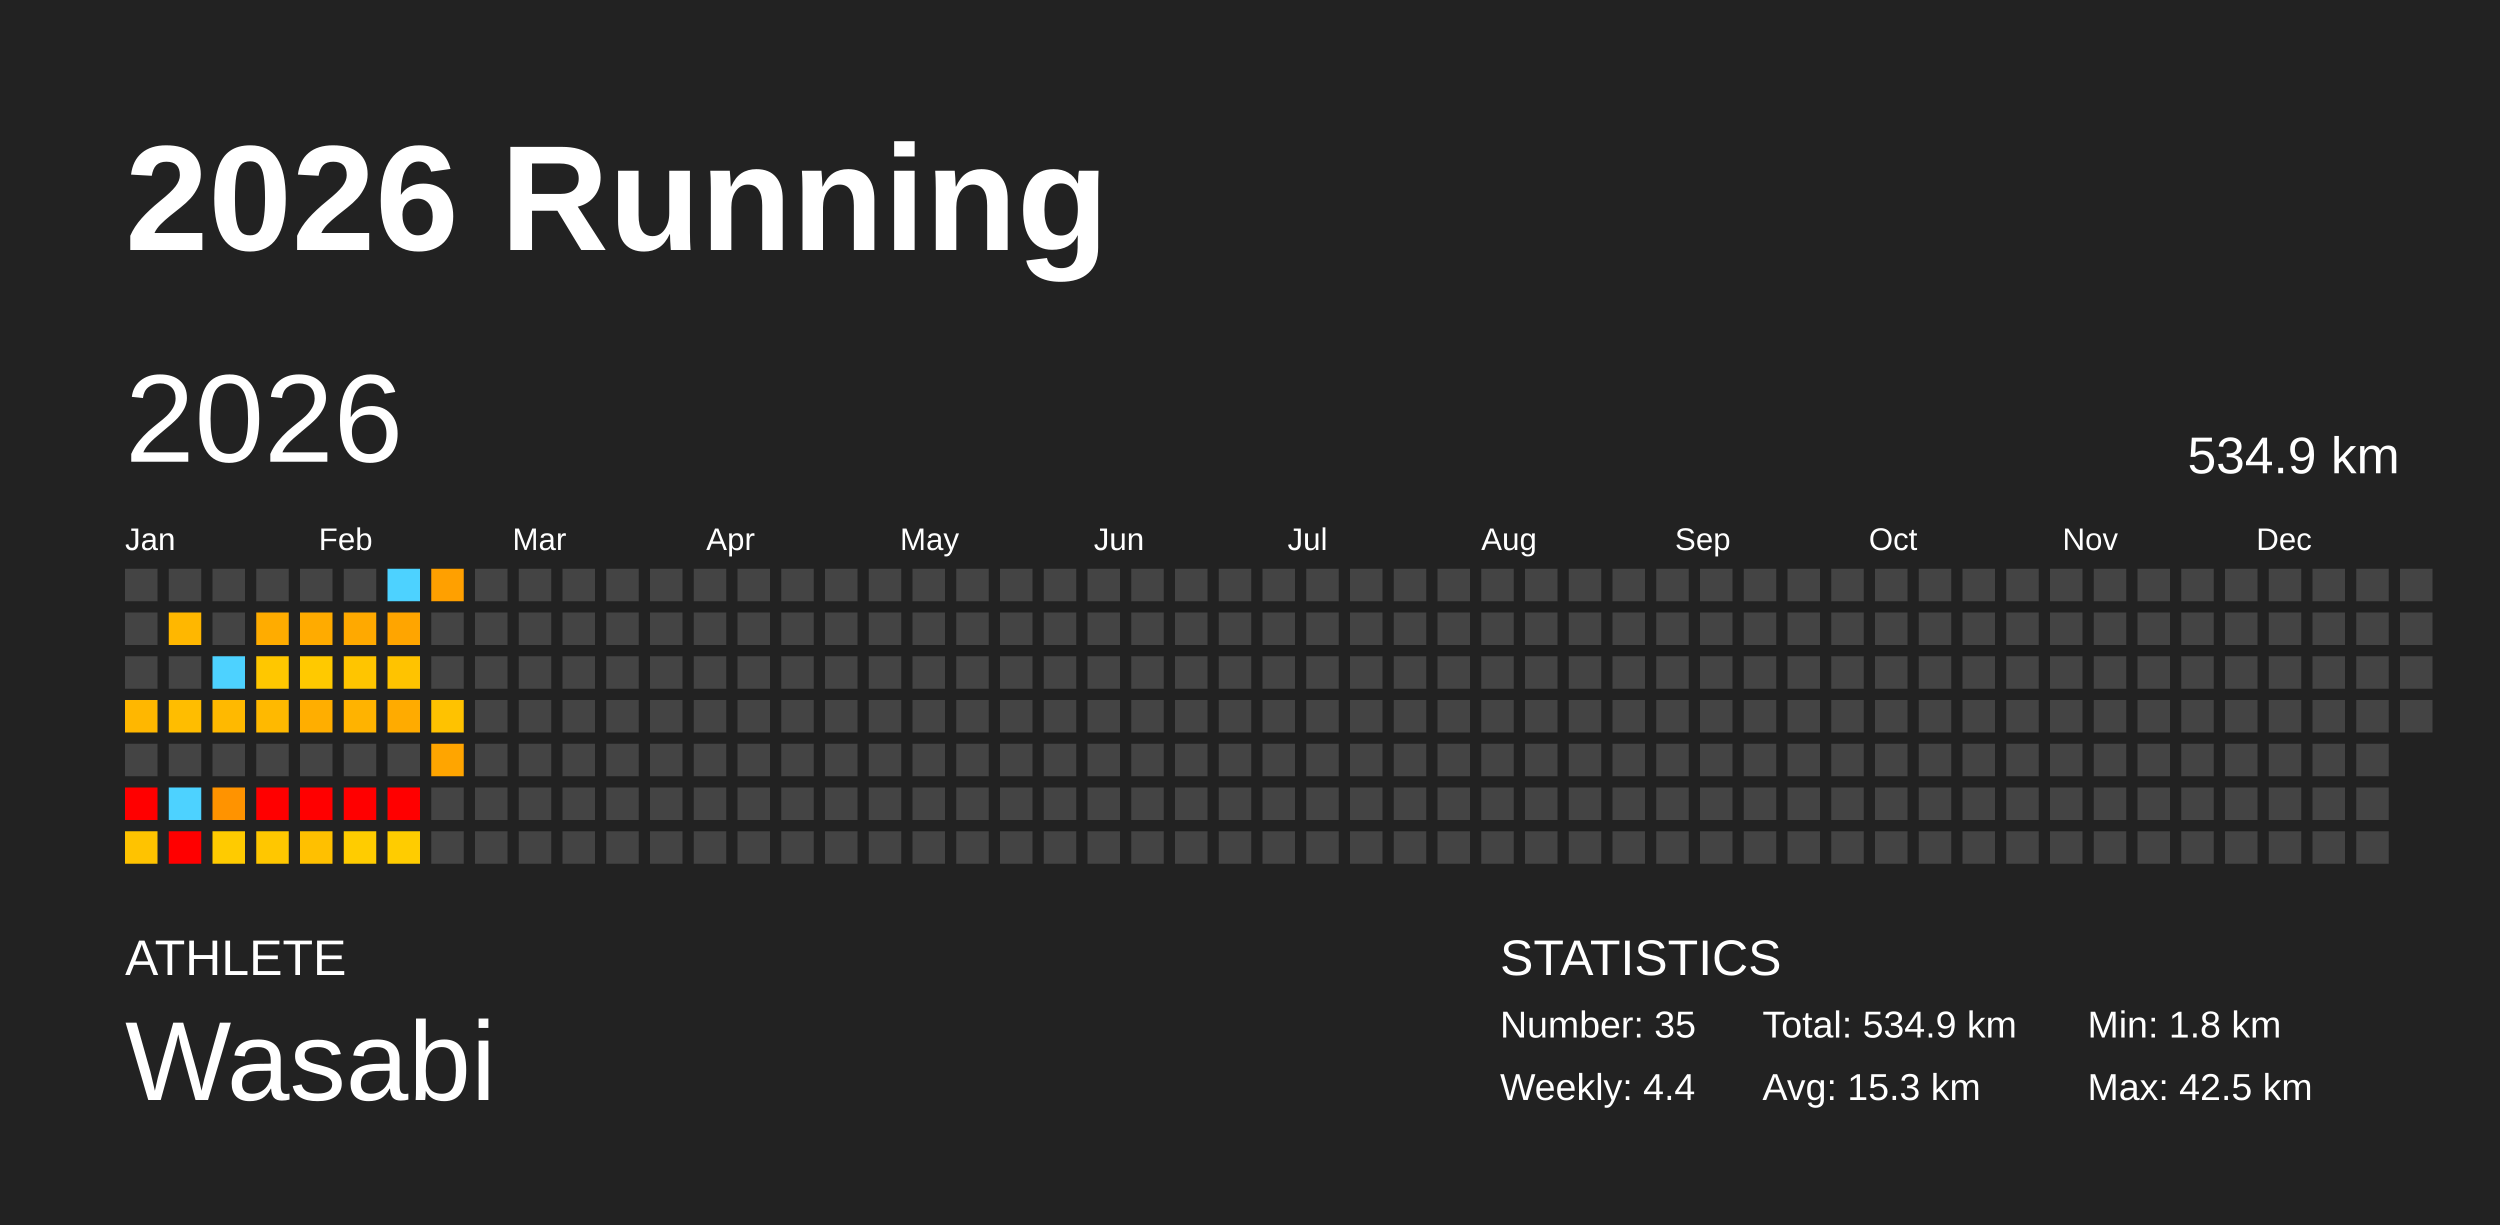
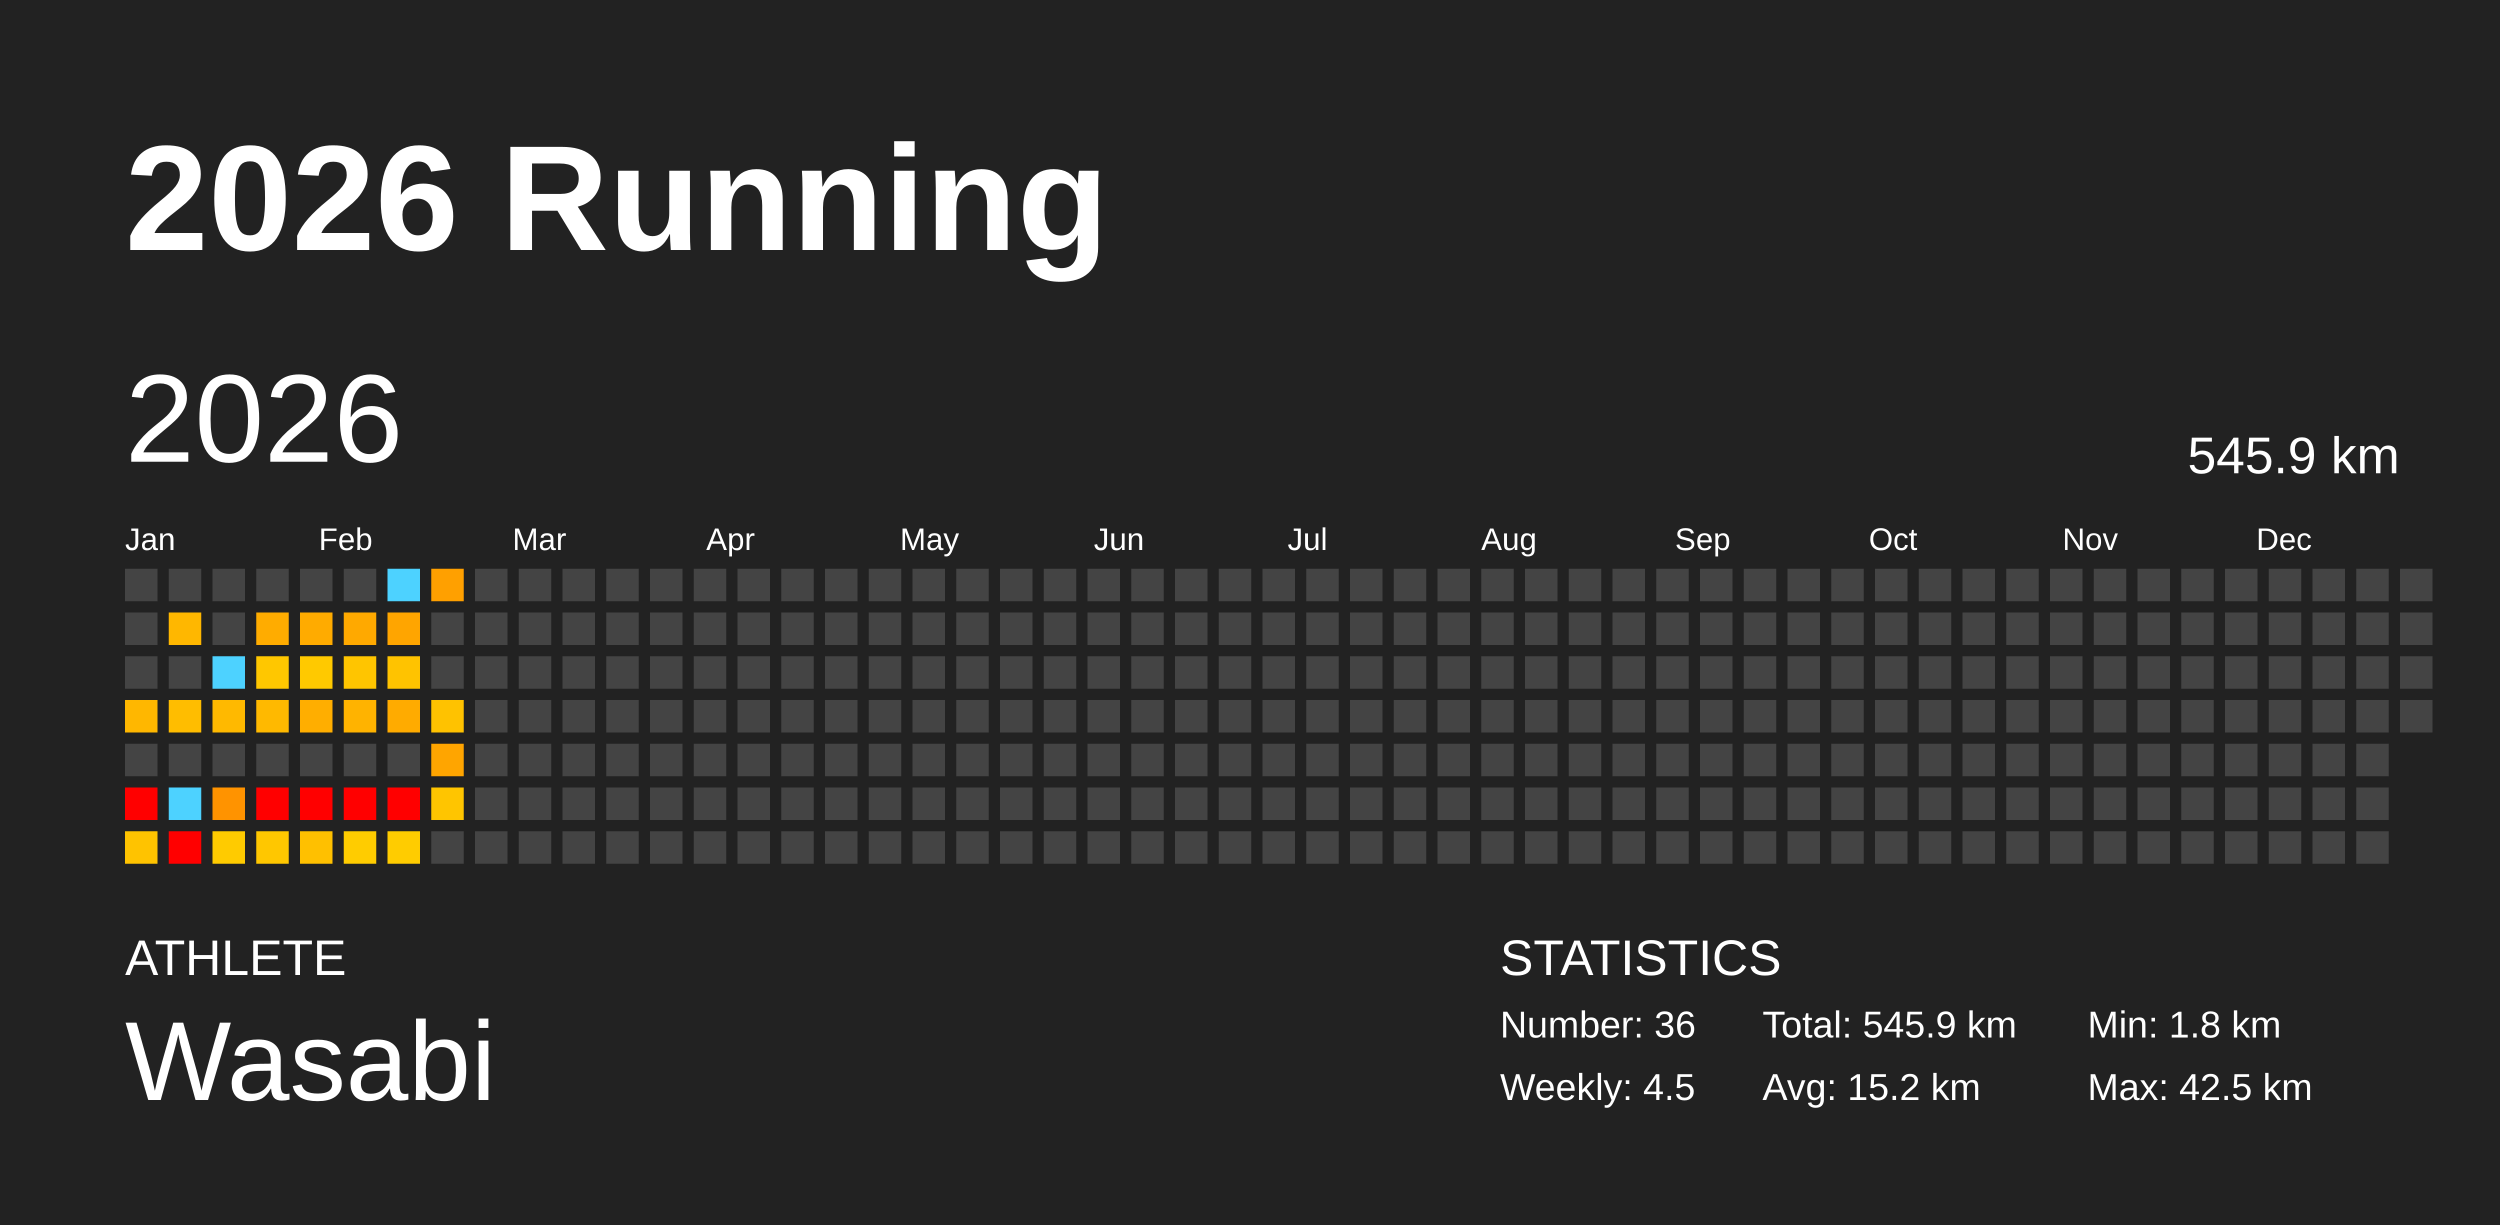
<svg xmlns="http://www.w3.org/2000/svg" baseProfile="full" height="98mm" version="1.1" viewBox="0,0,200,98" width="200mm">
  <defs />
  <rect fill="#222222" height="98" width="200" x="0" y="0" />
  <text fill="#FFFFFF" style="font-size:12px; font-family:Arial; font-weight:bold;" x="10" y="20">2026 Running</text>
  <text fill="#FFFFFF" style="font-size:4px; font-family:Arial" x="10" y="78">ATHLETE</text>
  <text fill="#FFFFFF" style="font-size:9px; font-family:Arial" x="10" y="88">Wasabi</text>
  <text fill="#FFFFFF" style="font-size:4px; font-family:Arial" x="120" y="78">STATISTICS</text>
-   <text fill="#FFFFFF" style="font-size:3px; font-family:Arial" x="120" y="83">Number: 35</text>
-   <text fill="#FFFFFF" style="font-size:3px; font-family:Arial" x="120" y="88">Weekly: 4.4</text>
-   <text fill="#FFFFFF" style="font-size:3px; font-family:Arial" x="141" y="83">Total: 534.9 km</text>
-   <text fill="#FFFFFF" style="font-size:3px; font-family:Arial" x="141" y="88">Avg: 15.3 km</text>
+   <text fill="#FFFFFF" style="font-size:3px; font-family:Arial" x="120" y="83">Number: 36</text>
+   <text fill="#FFFFFF" style="font-size:3px; font-family:Arial" x="120" y="88">Weekly: 4.5</text>
+   <text fill="#FFFFFF" style="font-size:3px; font-family:Arial" x="141" y="83">Total: 545.9 km</text>
+   <text fill="#FFFFFF" style="font-size:3px; font-family:Arial" x="141" y="88">Avg: 15.2 km</text>
  <text fill="#FFFFFF" style="font-size:3px; font-family:Arial" x="167" y="83">Min: 1.8 km</text>
  <text fill="#FFFFFF" style="font-size:3px; font-family:Arial" x="167" y="88">Max: 42.5 km</text>
  <text dominant-baseline="hanging" fill="#FFFFFF" style="font-size:10.0px; font-family:Arial;" x="10" y="30">2026</text>
-   <text dominant-baseline="hanging" fill="#FFFFFF" style="font-size:4.125px; font-family:Arial;" x="175" y="35">534.9 km</text>
+   <text dominant-baseline="hanging" fill="#FFFFFF" style="font-size:4.125px; font-family:Arial;" x="175" y="35">545.9 km</text>
  <text fill="#FFFFFF" style="font-size:2.5px; font-family:Arial" x="10.0" y="44">Jan</text>
  <text fill="#FFFFFF" style="font-size:2.5px; font-family:Arial" x="25.5" y="44">Feb</text>
  <text fill="#FFFFFF" style="font-size:2.5px; font-family:Arial" x="41.0" y="44">Mar</text>
  <text fill="#FFFFFF" style="font-size:2.5px; font-family:Arial" x="56.5" y="44">Apr</text>
  <text fill="#FFFFFF" style="font-size:2.5px; font-family:Arial" x="72.0" y="44">May</text>
  <text fill="#FFFFFF" style="font-size:2.5px; font-family:Arial" x="87.5" y="44">Jun</text>
  <text fill="#FFFFFF" style="font-size:2.5px; font-family:Arial" x="103.0" y="44">Jul</text>
  <text fill="#FFFFFF" style="font-size:2.5px; font-family:Arial" x="118.5" y="44">Aug</text>
  <text fill="#FFFFFF" style="font-size:2.5px; font-family:Arial" x="134.0" y="44">Sep</text>
  <text fill="#FFFFFF" style="font-size:2.5px; font-family:Arial" x="149.5" y="44">Oct</text>
  <text fill="#FFFFFF" style="font-size:2.5px; font-family:Arial" x="165.0" y="44">Nov</text>
  <text fill="#FFFFFF" style="font-size:2.5px; font-family:Arial" x="180.5" y="44">Dec</text>
  <rect fill="#444444" height="2.6" width="2.6" x="10.0" y="45.5" />
  <rect fill="#444444" height="2.6" width="2.6" x="10.0" y="49.0" />
  <rect fill="#444444" height="2.6" width="2.6" x="10.0" y="52.5" />
  <rect fill="#ffb700" height="2.6" width="2.6" x="10.0" y="56.0" />
  <rect fill="#444444" height="2.6" width="2.6" x="10.0" y="59.5" />
  <rect fill="red" height="2.6" width="2.6" x="10.0" y="63.0" />
  <rect fill="#ffc300" height="2.6" width="2.6" x="10.0" y="66.5" />
  <rect fill="#444444" height="2.6" width="2.6" x="13.5" y="45.5" />
  <rect fill="#ffb700" height="2.6" width="2.6" x="13.5" y="49.0" />
  <rect fill="#444444" height="2.6" width="2.6" x="13.5" y="52.5" />
  <rect fill="#ffbd00" height="2.6" width="2.6" x="13.5" y="56.0" />
  <rect fill="#444444" height="2.6" width="2.6" x="13.5" y="59.5" />
  <rect fill="#4dd2ff" height="2.6" width="2.6" x="13.5" y="63.0" />
  <rect fill="red" height="2.6" width="2.6" x="13.5" y="66.5" />
  <rect fill="#444444" height="2.6" width="2.6" x="17.0" y="45.5" />
  <rect fill="#444444" height="2.6" width="2.6" x="17.0" y="49.0" />
  <rect fill="#4dd2ff" height="2.6" width="2.6" x="17.0" y="52.5" />
  <rect fill="#ffb900" height="2.6" width="2.6" x="17.0" y="56.0" />
  <rect fill="#444444" height="2.6" width="2.6" x="17.0" y="59.5" />
  <rect fill="#ff9300" height="2.6" width="2.6" x="17.0" y="63.0" />
  <rect fill="#ffcb00" height="2.6" width="2.6" x="17.0" y="66.5" />
  <rect fill="#444444" height="2.6" width="2.6" x="20.5" y="45.5" />
  <rect fill="#ffac00" height="2.6" width="2.6" x="20.5" y="49.0" />
  <rect fill="#ffc700" height="2.6" width="2.6" x="20.5" y="52.5" />
  <rect fill="#ffb900" height="2.6" width="2.6" x="20.5" y="56.0" />
  <rect fill="#444444" height="2.6" width="2.6" x="20.5" y="59.5" />
  <rect fill="red" height="2.6" width="2.6" x="20.5" y="63.0" />
  <rect fill="#ffc700" height="2.6" width="2.6" x="20.5" y="66.5" />
  <rect fill="#444444" height="2.6" width="2.6" x="24.0" y="45.5" />
  <rect fill="#ffab00" height="2.6" width="2.6" x="24.0" y="49.0" />
  <rect fill="#ffc900" height="2.6" width="2.6" x="24.0" y="52.5" />
  <rect fill="#ffae00" height="2.6" width="2.6" x="24.0" y="56.0" />
  <rect fill="#444444" height="2.6" width="2.6" x="24.0" y="59.5" />
  <rect fill="red" height="2.6" width="2.6" x="24.0" y="63.0" />
  <rect fill="#ffc000" height="2.6" width="2.6" x="24.0" y="66.5" />
  <rect fill="#444444" height="2.6" width="2.6" x="27.5" y="45.5" />
  <rect fill="#ffa900" height="2.6" width="2.6" x="27.5" y="49.0" />
  <rect fill="#ffc500" height="2.6" width="2.6" x="27.5" y="52.5" />
  <rect fill="#ffb300" height="2.6" width="2.6" x="27.5" y="56.0" />
  <rect fill="#444444" height="2.6" width="2.6" x="27.5" y="59.5" />
  <rect fill="red" height="2.6" width="2.6" x="27.5" y="63.0" />
  <rect fill="#ffcc00" height="2.6" width="2.6" x="27.5" y="66.5" />
  <rect fill="#4dd2ff" height="2.6" width="2.6" x="31.0" y="45.5" />
  <rect fill="#ffa500" height="2.6" width="2.6" x="31.0" y="49.0" />
  <rect fill="#ffc300" height="2.6" width="2.6" x="31.0" y="52.5" />
  <rect fill="#ffab00" height="2.6" width="2.6" x="31.0" y="56.0" />
  <rect fill="#444444" height="2.6" width="2.6" x="31.0" y="59.5" />
  <rect fill="red" height="2.6" width="2.6" x="31.0" y="63.0" />
  <rect fill="#ffcc00" height="2.6" width="2.6" x="31.0" y="66.5" />
  <rect fill="#ffa000" height="2.6" width="2.6" x="34.5" y="45.5" />
  <rect fill="#444444" height="2.6" width="2.6" x="34.5" y="49.0" />
  <rect fill="#444444" height="2.6" width="2.6" x="34.5" y="52.5" />
  <rect fill="#ffc200" height="2.6" width="2.6" x="34.5" y="56.0" />
  <rect fill="#ffa500" height="2.6" width="2.6" x="34.5" y="59.5" />
-   <rect fill="#444444" height="2.6" width="2.6" x="34.5" y="63.0" />
+   <rect fill="#ffc500" height="2.6" width="2.6" x="34.5" y="63.0" />
  <rect fill="#444444" height="2.6" width="2.6" x="34.5" y="66.5" />
  <rect fill="#444444" height="2.6" width="2.6" x="38.0" y="45.5" />
  <rect fill="#444444" height="2.6" width="2.6" x="38.0" y="49.0" />
  <rect fill="#444444" height="2.6" width="2.6" x="38.0" y="52.5" />
  <rect fill="#444444" height="2.6" width="2.6" x="38.0" y="56.0" />
  <rect fill="#444444" height="2.6" width="2.6" x="38.0" y="59.5" />
  <rect fill="#444444" height="2.6" width="2.6" x="38.0" y="63.0" />
  <rect fill="#444444" height="2.6" width="2.6" x="38.0" y="66.5" />
  <rect fill="#444444" height="2.6" width="2.6" x="41.5" y="45.5" />
  <rect fill="#444444" height="2.6" width="2.6" x="41.5" y="49.0" />
  <rect fill="#444444" height="2.6" width="2.6" x="41.5" y="52.5" />
  <rect fill="#444444" height="2.6" width="2.6" x="41.5" y="56.0" />
  <rect fill="#444444" height="2.6" width="2.6" x="41.5" y="59.5" />
  <rect fill="#444444" height="2.6" width="2.6" x="41.5" y="63.0" />
  <rect fill="#444444" height="2.6" width="2.6" x="41.5" y="66.5" />
  <rect fill="#444444" height="2.6" width="2.6" x="45.0" y="45.5" />
  <rect fill="#444444" height="2.6" width="2.6" x="45.0" y="49.0" />
  <rect fill="#444444" height="2.6" width="2.6" x="45.0" y="52.5" />
  <rect fill="#444444" height="2.6" width="2.6" x="45.0" y="56.0" />
  <rect fill="#444444" height="2.6" width="2.6" x="45.0" y="59.5" />
  <rect fill="#444444" height="2.6" width="2.6" x="45.0" y="63.0" />
  <rect fill="#444444" height="2.6" width="2.6" x="45.0" y="66.5" />
  <rect fill="#444444" height="2.6" width="2.6" x="48.5" y="45.5" />
  <rect fill="#444444" height="2.6" width="2.6" x="48.5" y="49.0" />
  <rect fill="#444444" height="2.6" width="2.6" x="48.5" y="52.5" />
  <rect fill="#444444" height="2.6" width="2.6" x="48.5" y="56.0" />
  <rect fill="#444444" height="2.6" width="2.6" x="48.5" y="59.5" />
  <rect fill="#444444" height="2.6" width="2.6" x="48.5" y="63.0" />
  <rect fill="#444444" height="2.6" width="2.6" x="48.5" y="66.5" />
  <rect fill="#444444" height="2.6" width="2.6" x="52.0" y="45.5" />
  <rect fill="#444444" height="2.6" width="2.6" x="52.0" y="49.0" />
  <rect fill="#444444" height="2.6" width="2.6" x="52.0" y="52.5" />
  <rect fill="#444444" height="2.6" width="2.6" x="52.0" y="56.0" />
  <rect fill="#444444" height="2.6" width="2.6" x="52.0" y="59.5" />
  <rect fill="#444444" height="2.6" width="2.6" x="52.0" y="63.0" />
  <rect fill="#444444" height="2.6" width="2.6" x="52.0" y="66.5" />
  <rect fill="#444444" height="2.6" width="2.6" x="55.5" y="45.5" />
  <rect fill="#444444" height="2.6" width="2.6" x="55.5" y="49.0" />
  <rect fill="#444444" height="2.6" width="2.6" x="55.5" y="52.5" />
  <rect fill="#444444" height="2.6" width="2.6" x="55.5" y="56.0" />
  <rect fill="#444444" height="2.6" width="2.6" x="55.5" y="59.5" />
  <rect fill="#444444" height="2.6" width="2.6" x="55.5" y="63.0" />
  <rect fill="#444444" height="2.6" width="2.6" x="55.5" y="66.5" />
  <rect fill="#444444" height="2.6" width="2.6" x="59.0" y="45.5" />
  <rect fill="#444444" height="2.6" width="2.6" x="59.0" y="49.0" />
  <rect fill="#444444" height="2.6" width="2.6" x="59.0" y="52.5" />
  <rect fill="#444444" height="2.6" width="2.6" x="59.0" y="56.0" />
  <rect fill="#444444" height="2.6" width="2.6" x="59.0" y="59.5" />
  <rect fill="#444444" height="2.6" width="2.6" x="59.0" y="63.0" />
  <rect fill="#444444" height="2.6" width="2.6" x="59.0" y="66.5" />
  <rect fill="#444444" height="2.6" width="2.6" x="62.5" y="45.5" />
  <rect fill="#444444" height="2.6" width="2.6" x="62.5" y="49.0" />
  <rect fill="#444444" height="2.6" width="2.6" x="62.5" y="52.5" />
  <rect fill="#444444" height="2.6" width="2.6" x="62.5" y="56.0" />
  <rect fill="#444444" height="2.6" width="2.6" x="62.5" y="59.5" />
  <rect fill="#444444" height="2.6" width="2.6" x="62.5" y="63.0" />
  <rect fill="#444444" height="2.6" width="2.6" x="62.5" y="66.5" />
  <rect fill="#444444" height="2.6" width="2.6" x="66.0" y="45.5" />
  <rect fill="#444444" height="2.6" width="2.6" x="66.0" y="49.0" />
  <rect fill="#444444" height="2.6" width="2.6" x="66.0" y="52.5" />
  <rect fill="#444444" height="2.6" width="2.6" x="66.0" y="56.0" />
  <rect fill="#444444" height="2.6" width="2.6" x="66.0" y="59.5" />
  <rect fill="#444444" height="2.6" width="2.6" x="66.0" y="63.0" />
  <rect fill="#444444" height="2.6" width="2.6" x="66.0" y="66.5" />
  <rect fill="#444444" height="2.6" width="2.6" x="69.5" y="45.5" />
  <rect fill="#444444" height="2.6" width="2.6" x="69.5" y="49.0" />
  <rect fill="#444444" height="2.6" width="2.6" x="69.5" y="52.5" />
  <rect fill="#444444" height="2.6" width="2.6" x="69.5" y="56.0" />
  <rect fill="#444444" height="2.6" width="2.6" x="69.5" y="59.5" />
  <rect fill="#444444" height="2.6" width="2.6" x="69.5" y="63.0" />
  <rect fill="#444444" height="2.6" width="2.6" x="69.5" y="66.5" />
  <rect fill="#444444" height="2.6" width="2.6" x="73.0" y="45.5" />
  <rect fill="#444444" height="2.6" width="2.6" x="73.0" y="49.0" />
  <rect fill="#444444" height="2.6" width="2.6" x="73.0" y="52.5" />
  <rect fill="#444444" height="2.6" width="2.6" x="73.0" y="56.0" />
  <rect fill="#444444" height="2.6" width="2.6" x="73.0" y="59.5" />
  <rect fill="#444444" height="2.6" width="2.6" x="73.0" y="63.0" />
  <rect fill="#444444" height="2.6" width="2.6" x="73.0" y="66.5" />
  <rect fill="#444444" height="2.6" width="2.6" x="76.5" y="45.5" />
  <rect fill="#444444" height="2.6" width="2.6" x="76.5" y="49.0" />
  <rect fill="#444444" height="2.6" width="2.6" x="76.5" y="52.5" />
  <rect fill="#444444" height="2.6" width="2.6" x="76.5" y="56.0" />
  <rect fill="#444444" height="2.6" width="2.6" x="76.5" y="59.5" />
  <rect fill="#444444" height="2.6" width="2.6" x="76.5" y="63.0" />
  <rect fill="#444444" height="2.6" width="2.6" x="76.5" y="66.5" />
  <rect fill="#444444" height="2.6" width="2.6" x="80.0" y="45.5" />
  <rect fill="#444444" height="2.6" width="2.6" x="80.0" y="49.0" />
  <rect fill="#444444" height="2.6" width="2.6" x="80.0" y="52.5" />
  <rect fill="#444444" height="2.6" width="2.6" x="80.0" y="56.0" />
  <rect fill="#444444" height="2.6" width="2.6" x="80.0" y="59.5" />
  <rect fill="#444444" height="2.6" width="2.6" x="80.0" y="63.0" />
  <rect fill="#444444" height="2.6" width="2.6" x="80.0" y="66.5" />
  <rect fill="#444444" height="2.6" width="2.6" x="83.5" y="45.5" />
  <rect fill="#444444" height="2.6" width="2.6" x="83.5" y="49.0" />
  <rect fill="#444444" height="2.6" width="2.6" x="83.5" y="52.5" />
  <rect fill="#444444" height="2.6" width="2.6" x="83.5" y="56.0" />
  <rect fill="#444444" height="2.6" width="2.6" x="83.5" y="59.5" />
  <rect fill="#444444" height="2.6" width="2.6" x="83.5" y="63.0" />
  <rect fill="#444444" height="2.6" width="2.6" x="83.5" y="66.5" />
  <rect fill="#444444" height="2.6" width="2.6" x="87.0" y="45.5" />
  <rect fill="#444444" height="2.6" width="2.6" x="87.0" y="49.0" />
  <rect fill="#444444" height="2.6" width="2.6" x="87.0" y="52.5" />
  <rect fill="#444444" height="2.6" width="2.6" x="87.0" y="56.0" />
  <rect fill="#444444" height="2.6" width="2.6" x="87.0" y="59.5" />
  <rect fill="#444444" height="2.6" width="2.6" x="87.0" y="63.0" />
  <rect fill="#444444" height="2.6" width="2.6" x="87.0" y="66.5" />
  <rect fill="#444444" height="2.6" width="2.6" x="90.5" y="45.5" />
  <rect fill="#444444" height="2.6" width="2.6" x="90.5" y="49.0" />
  <rect fill="#444444" height="2.6" width="2.6" x="90.5" y="52.5" />
  <rect fill="#444444" height="2.6" width="2.6" x="90.5" y="56.0" />
  <rect fill="#444444" height="2.6" width="2.6" x="90.5" y="59.5" />
  <rect fill="#444444" height="2.6" width="2.6" x="90.5" y="63.0" />
  <rect fill="#444444" height="2.6" width="2.6" x="90.5" y="66.5" />
  <rect fill="#444444" height="2.6" width="2.6" x="94.0" y="45.5" />
  <rect fill="#444444" height="2.6" width="2.6" x="94.0" y="49.0" />
  <rect fill="#444444" height="2.6" width="2.6" x="94.0" y="52.5" />
  <rect fill="#444444" height="2.6" width="2.6" x="94.0" y="56.0" />
  <rect fill="#444444" height="2.6" width="2.6" x="94.0" y="59.5" />
  <rect fill="#444444" height="2.6" width="2.6" x="94.0" y="63.0" />
  <rect fill="#444444" height="2.6" width="2.6" x="94.0" y="66.5" />
  <rect fill="#444444" height="2.6" width="2.6" x="97.5" y="45.5" />
  <rect fill="#444444" height="2.6" width="2.6" x="97.5" y="49.0" />
  <rect fill="#444444" height="2.6" width="2.6" x="97.5" y="52.5" />
  <rect fill="#444444" height="2.6" width="2.6" x="97.5" y="56.0" />
  <rect fill="#444444" height="2.6" width="2.6" x="97.5" y="59.5" />
  <rect fill="#444444" height="2.6" width="2.6" x="97.5" y="63.0" />
  <rect fill="#444444" height="2.6" width="2.6" x="97.5" y="66.5" />
  <rect fill="#444444" height="2.6" width="2.6" x="101.0" y="45.5" />
  <rect fill="#444444" height="2.6" width="2.6" x="101.0" y="49.0" />
  <rect fill="#444444" height="2.6" width="2.6" x="101.0" y="52.5" />
  <rect fill="#444444" height="2.6" width="2.6" x="101.0" y="56.0" />
  <rect fill="#444444" height="2.6" width="2.6" x="101.0" y="59.5" />
  <rect fill="#444444" height="2.6" width="2.6" x="101.0" y="63.0" />
  <rect fill="#444444" height="2.6" width="2.6" x="101.0" y="66.5" />
  <rect fill="#444444" height="2.6" width="2.6" x="104.5" y="45.5" />
  <rect fill="#444444" height="2.6" width="2.6" x="104.5" y="49.0" />
  <rect fill="#444444" height="2.6" width="2.6" x="104.5" y="52.5" />
  <rect fill="#444444" height="2.6" width="2.6" x="104.5" y="56.0" />
  <rect fill="#444444" height="2.6" width="2.6" x="104.5" y="59.5" />
  <rect fill="#444444" height="2.6" width="2.6" x="104.5" y="63.0" />
  <rect fill="#444444" height="2.6" width="2.6" x="104.5" y="66.5" />
  <rect fill="#444444" height="2.6" width="2.6" x="108.0" y="45.5" />
  <rect fill="#444444" height="2.6" width="2.6" x="108.0" y="49.0" />
  <rect fill="#444444" height="2.6" width="2.6" x="108.0" y="52.5" />
  <rect fill="#444444" height="2.6" width="2.6" x="108.0" y="56.0" />
  <rect fill="#444444" height="2.6" width="2.6" x="108.0" y="59.5" />
  <rect fill="#444444" height="2.6" width="2.6" x="108.0" y="63.0" />
  <rect fill="#444444" height="2.6" width="2.6" x="108.0" y="66.5" />
  <rect fill="#444444" height="2.6" width="2.6" x="111.5" y="45.5" />
  <rect fill="#444444" height="2.6" width="2.6" x="111.5" y="49.0" />
  <rect fill="#444444" height="2.6" width="2.6" x="111.5" y="52.5" />
  <rect fill="#444444" height="2.6" width="2.6" x="111.5" y="56.0" />
  <rect fill="#444444" height="2.6" width="2.6" x="111.5" y="59.5" />
  <rect fill="#444444" height="2.6" width="2.6" x="111.5" y="63.0" />
  <rect fill="#444444" height="2.6" width="2.6" x="111.5" y="66.5" />
  <rect fill="#444444" height="2.6" width="2.6" x="115.0" y="45.5" />
  <rect fill="#444444" height="2.6" width="2.6" x="115.0" y="49.0" />
  <rect fill="#444444" height="2.6" width="2.6" x="115.0" y="52.5" />
  <rect fill="#444444" height="2.6" width="2.6" x="115.0" y="56.0" />
  <rect fill="#444444" height="2.6" width="2.6" x="115.0" y="59.5" />
  <rect fill="#444444" height="2.6" width="2.6" x="115.0" y="63.0" />
  <rect fill="#444444" height="2.6" width="2.6" x="115.0" y="66.5" />
  <rect fill="#444444" height="2.6" width="2.6" x="118.5" y="45.5" />
  <rect fill="#444444" height="2.6" width="2.6" x="118.5" y="49.0" />
  <rect fill="#444444" height="2.6" width="2.6" x="118.5" y="52.5" />
  <rect fill="#444444" height="2.6" width="2.6" x="118.5" y="56.0" />
  <rect fill="#444444" height="2.6" width="2.6" x="118.5" y="59.5" />
  <rect fill="#444444" height="2.6" width="2.6" x="118.5" y="63.0" />
  <rect fill="#444444" height="2.6" width="2.6" x="118.5" y="66.5" />
  <rect fill="#444444" height="2.6" width="2.6" x="122.0" y="45.5" />
  <rect fill="#444444" height="2.6" width="2.6" x="122.0" y="49.0" />
  <rect fill="#444444" height="2.6" width="2.6" x="122.0" y="52.5" />
  <rect fill="#444444" height="2.6" width="2.6" x="122.0" y="56.0" />
  <rect fill="#444444" height="2.6" width="2.6" x="122.0" y="59.5" />
  <rect fill="#444444" height="2.6" width="2.6" x="122.0" y="63.0" />
  <rect fill="#444444" height="2.6" width="2.6" x="122.0" y="66.5" />
  <rect fill="#444444" height="2.6" width="2.6" x="125.5" y="45.5" />
  <rect fill="#444444" height="2.6" width="2.6" x="125.5" y="49.0" />
  <rect fill="#444444" height="2.6" width="2.6" x="125.5" y="52.5" />
  <rect fill="#444444" height="2.6" width="2.6" x="125.5" y="56.0" />
  <rect fill="#444444" height="2.6" width="2.6" x="125.5" y="59.5" />
  <rect fill="#444444" height="2.6" width="2.6" x="125.5" y="63.0" />
  <rect fill="#444444" height="2.6" width="2.6" x="125.5" y="66.5" />
  <rect fill="#444444" height="2.6" width="2.6" x="129.0" y="45.5" />
  <rect fill="#444444" height="2.6" width="2.6" x="129.0" y="49.0" />
  <rect fill="#444444" height="2.6" width="2.6" x="129.0" y="52.5" />
  <rect fill="#444444" height="2.6" width="2.6" x="129.0" y="56.0" />
  <rect fill="#444444" height="2.6" width="2.6" x="129.0" y="59.5" />
  <rect fill="#444444" height="2.6" width="2.6" x="129.0" y="63.0" />
  <rect fill="#444444" height="2.6" width="2.6" x="129.0" y="66.5" />
  <rect fill="#444444" height="2.6" width="2.6" x="132.5" y="45.5" />
  <rect fill="#444444" height="2.6" width="2.6" x="132.5" y="49.0" />
  <rect fill="#444444" height="2.6" width="2.6" x="132.5" y="52.5" />
  <rect fill="#444444" height="2.6" width="2.6" x="132.5" y="56.0" />
  <rect fill="#444444" height="2.6" width="2.6" x="132.5" y="59.5" />
  <rect fill="#444444" height="2.6" width="2.6" x="132.5" y="63.0" />
  <rect fill="#444444" height="2.6" width="2.6" x="132.5" y="66.5" />
  <rect fill="#444444" height="2.6" width="2.6" x="136.0" y="45.5" />
  <rect fill="#444444" height="2.6" width="2.6" x="136.0" y="49.0" />
  <rect fill="#444444" height="2.6" width="2.6" x="136.0" y="52.5" />
  <rect fill="#444444" height="2.6" width="2.6" x="136.0" y="56.0" />
  <rect fill="#444444" height="2.6" width="2.6" x="136.0" y="59.5" />
  <rect fill="#444444" height="2.6" width="2.6" x="136.0" y="63.0" />
  <rect fill="#444444" height="2.6" width="2.6" x="136.0" y="66.5" />
  <rect fill="#444444" height="2.6" width="2.6" x="139.5" y="45.5" />
  <rect fill="#444444" height="2.6" width="2.6" x="139.5" y="49.0" />
  <rect fill="#444444" height="2.6" width="2.6" x="139.5" y="52.5" />
  <rect fill="#444444" height="2.6" width="2.6" x="139.5" y="56.0" />
  <rect fill="#444444" height="2.6" width="2.6" x="139.5" y="59.5" />
  <rect fill="#444444" height="2.6" width="2.6" x="139.5" y="63.0" />
  <rect fill="#444444" height="2.6" width="2.6" x="139.5" y="66.5" />
  <rect fill="#444444" height="2.6" width="2.6" x="143.0" y="45.5" />
  <rect fill="#444444" height="2.6" width="2.6" x="143.0" y="49.0" />
  <rect fill="#444444" height="2.6" width="2.6" x="143.0" y="52.5" />
  <rect fill="#444444" height="2.6" width="2.6" x="143.0" y="56.0" />
  <rect fill="#444444" height="2.6" width="2.6" x="143.0" y="59.5" />
  <rect fill="#444444" height="2.6" width="2.6" x="143.0" y="63.0" />
  <rect fill="#444444" height="2.6" width="2.6" x="143.0" y="66.5" />
  <rect fill="#444444" height="2.6" width="2.6" x="146.5" y="45.5" />
  <rect fill="#444444" height="2.6" width="2.6" x="146.5" y="49.0" />
  <rect fill="#444444" height="2.6" width="2.6" x="146.5" y="52.5" />
  <rect fill="#444444" height="2.6" width="2.6" x="146.5" y="56.0" />
  <rect fill="#444444" height="2.6" width="2.6" x="146.5" y="59.5" />
  <rect fill="#444444" height="2.6" width="2.6" x="146.5" y="63.0" />
  <rect fill="#444444" height="2.6" width="2.6" x="146.5" y="66.5" />
  <rect fill="#444444" height="2.6" width="2.6" x="150.0" y="45.5" />
  <rect fill="#444444" height="2.6" width="2.6" x="150.0" y="49.0" />
  <rect fill="#444444" height="2.6" width="2.6" x="150.0" y="52.5" />
  <rect fill="#444444" height="2.6" width="2.6" x="150.0" y="56.0" />
  <rect fill="#444444" height="2.6" width="2.6" x="150.0" y="59.5" />
  <rect fill="#444444" height="2.6" width="2.6" x="150.0" y="63.0" />
  <rect fill="#444444" height="2.6" width="2.6" x="150.0" y="66.5" />
  <rect fill="#444444" height="2.6" width="2.6" x="153.5" y="45.5" />
  <rect fill="#444444" height="2.6" width="2.6" x="153.5" y="49.0" />
  <rect fill="#444444" height="2.6" width="2.6" x="153.5" y="52.5" />
  <rect fill="#444444" height="2.6" width="2.6" x="153.5" y="56.0" />
  <rect fill="#444444" height="2.6" width="2.6" x="153.5" y="59.5" />
  <rect fill="#444444" height="2.6" width="2.6" x="153.5" y="63.0" />
  <rect fill="#444444" height="2.6" width="2.6" x="153.5" y="66.5" />
  <rect fill="#444444" height="2.6" width="2.6" x="157.0" y="45.5" />
  <rect fill="#444444" height="2.6" width="2.6" x="157.0" y="49.0" />
  <rect fill="#444444" height="2.6" width="2.6" x="157.0" y="52.5" />
  <rect fill="#444444" height="2.6" width="2.6" x="157.0" y="56.0" />
  <rect fill="#444444" height="2.6" width="2.6" x="157.0" y="59.5" />
  <rect fill="#444444" height="2.6" width="2.6" x="157.0" y="63.0" />
  <rect fill="#444444" height="2.6" width="2.6" x="157.0" y="66.5" />
  <rect fill="#444444" height="2.6" width="2.6" x="160.5" y="45.5" />
  <rect fill="#444444" height="2.6" width="2.6" x="160.5" y="49.0" />
  <rect fill="#444444" height="2.6" width="2.6" x="160.5" y="52.5" />
  <rect fill="#444444" height="2.6" width="2.6" x="160.5" y="56.0" />
  <rect fill="#444444" height="2.6" width="2.6" x="160.5" y="59.5" />
  <rect fill="#444444" height="2.6" width="2.6" x="160.5" y="63.0" />
  <rect fill="#444444" height="2.6" width="2.6" x="160.5" y="66.5" />
  <rect fill="#444444" height="2.6" width="2.6" x="164.0" y="45.5" />
  <rect fill="#444444" height="2.6" width="2.6" x="164.0" y="49.0" />
  <rect fill="#444444" height="2.6" width="2.6" x="164.0" y="52.5" />
  <rect fill="#444444" height="2.6" width="2.6" x="164.0" y="56.0" />
  <rect fill="#444444" height="2.6" width="2.6" x="164.0" y="59.5" />
  <rect fill="#444444" height="2.6" width="2.6" x="164.0" y="63.0" />
  <rect fill="#444444" height="2.6" width="2.6" x="164.0" y="66.5" />
  <rect fill="#444444" height="2.6" width="2.6" x="167.5" y="45.5" />
  <rect fill="#444444" height="2.6" width="2.6" x="167.5" y="49.0" />
  <rect fill="#444444" height="2.6" width="2.6" x="167.5" y="52.5" />
  <rect fill="#444444" height="2.6" width="2.6" x="167.5" y="56.0" />
  <rect fill="#444444" height="2.6" width="2.6" x="167.5" y="59.5" />
  <rect fill="#444444" height="2.6" width="2.6" x="167.5" y="63.0" />
  <rect fill="#444444" height="2.6" width="2.6" x="167.5" y="66.5" />
  <rect fill="#444444" height="2.6" width="2.6" x="171.0" y="45.5" />
  <rect fill="#444444" height="2.6" width="2.6" x="171.0" y="49.0" />
  <rect fill="#444444" height="2.6" width="2.6" x="171.0" y="52.5" />
  <rect fill="#444444" height="2.6" width="2.6" x="171.0" y="56.0" />
  <rect fill="#444444" height="2.6" width="2.6" x="171.0" y="59.5" />
  <rect fill="#444444" height="2.6" width="2.6" x="171.0" y="63.0" />
  <rect fill="#444444" height="2.6" width="2.6" x="171.0" y="66.5" />
  <rect fill="#444444" height="2.6" width="2.6" x="174.5" y="45.5" />
  <rect fill="#444444" height="2.6" width="2.6" x="174.5" y="49.0" />
  <rect fill="#444444" height="2.6" width="2.6" x="174.5" y="52.5" />
  <rect fill="#444444" height="2.6" width="2.6" x="174.5" y="56.0" />
  <rect fill="#444444" height="2.6" width="2.6" x="174.5" y="59.5" />
  <rect fill="#444444" height="2.6" width="2.6" x="174.5" y="63.0" />
  <rect fill="#444444" height="2.6" width="2.6" x="174.5" y="66.5" />
  <rect fill="#444444" height="2.6" width="2.6" x="178.0" y="45.5" />
  <rect fill="#444444" height="2.6" width="2.6" x="178.0" y="49.0" />
  <rect fill="#444444" height="2.6" width="2.6" x="178.0" y="52.5" />
  <rect fill="#444444" height="2.6" width="2.6" x="178.0" y="56.0" />
  <rect fill="#444444" height="2.6" width="2.6" x="178.0" y="59.5" />
  <rect fill="#444444" height="2.6" width="2.6" x="178.0" y="63.0" />
  <rect fill="#444444" height="2.6" width="2.6" x="178.0" y="66.5" />
  <rect fill="#444444" height="2.6" width="2.6" x="181.5" y="45.5" />
  <rect fill="#444444" height="2.6" width="2.6" x="181.5" y="49.0" />
  <rect fill="#444444" height="2.6" width="2.6" x="181.5" y="52.5" />
  <rect fill="#444444" height="2.6" width="2.6" x="181.5" y="56.0" />
  <rect fill="#444444" height="2.6" width="2.6" x="181.5" y="59.5" />
  <rect fill="#444444" height="2.6" width="2.6" x="181.5" y="63.0" />
  <rect fill="#444444" height="2.6" width="2.6" x="181.5" y="66.5" />
  <rect fill="#444444" height="2.6" width="2.6" x="185.0" y="45.5" />
  <rect fill="#444444" height="2.6" width="2.6" x="185.0" y="49.0" />
  <rect fill="#444444" height="2.6" width="2.6" x="185.0" y="52.5" />
  <rect fill="#444444" height="2.6" width="2.6" x="185.0" y="56.0" />
  <rect fill="#444444" height="2.6" width="2.6" x="185.0" y="59.5" />
  <rect fill="#444444" height="2.6" width="2.6" x="185.0" y="63.0" />
  <rect fill="#444444" height="2.6" width="2.6" x="185.0" y="66.5" />
  <rect fill="#444444" height="2.6" width="2.6" x="188.5" y="45.5" />
  <rect fill="#444444" height="2.6" width="2.6" x="188.5" y="49.0" />
  <rect fill="#444444" height="2.6" width="2.6" x="188.5" y="52.5" />
  <rect fill="#444444" height="2.6" width="2.6" x="188.5" y="56.0" />
  <rect fill="#444444" height="2.6" width="2.6" x="188.5" y="59.5" />
  <rect fill="#444444" height="2.6" width="2.6" x="188.5" y="63.0" />
  <rect fill="#444444" height="2.6" width="2.6" x="188.5" y="66.5" />
  <rect fill="#444444" height="2.6" width="2.6" x="192.0" y="45.5" />
  <rect fill="#444444" height="2.6" width="2.6" x="192.0" y="49.0" />
  <rect fill="#444444" height="2.6" width="2.6" x="192.0" y="52.5" />
  <rect fill="#444444" height="2.6" width="2.6" x="192.0" y="56.0" />
</svg>
